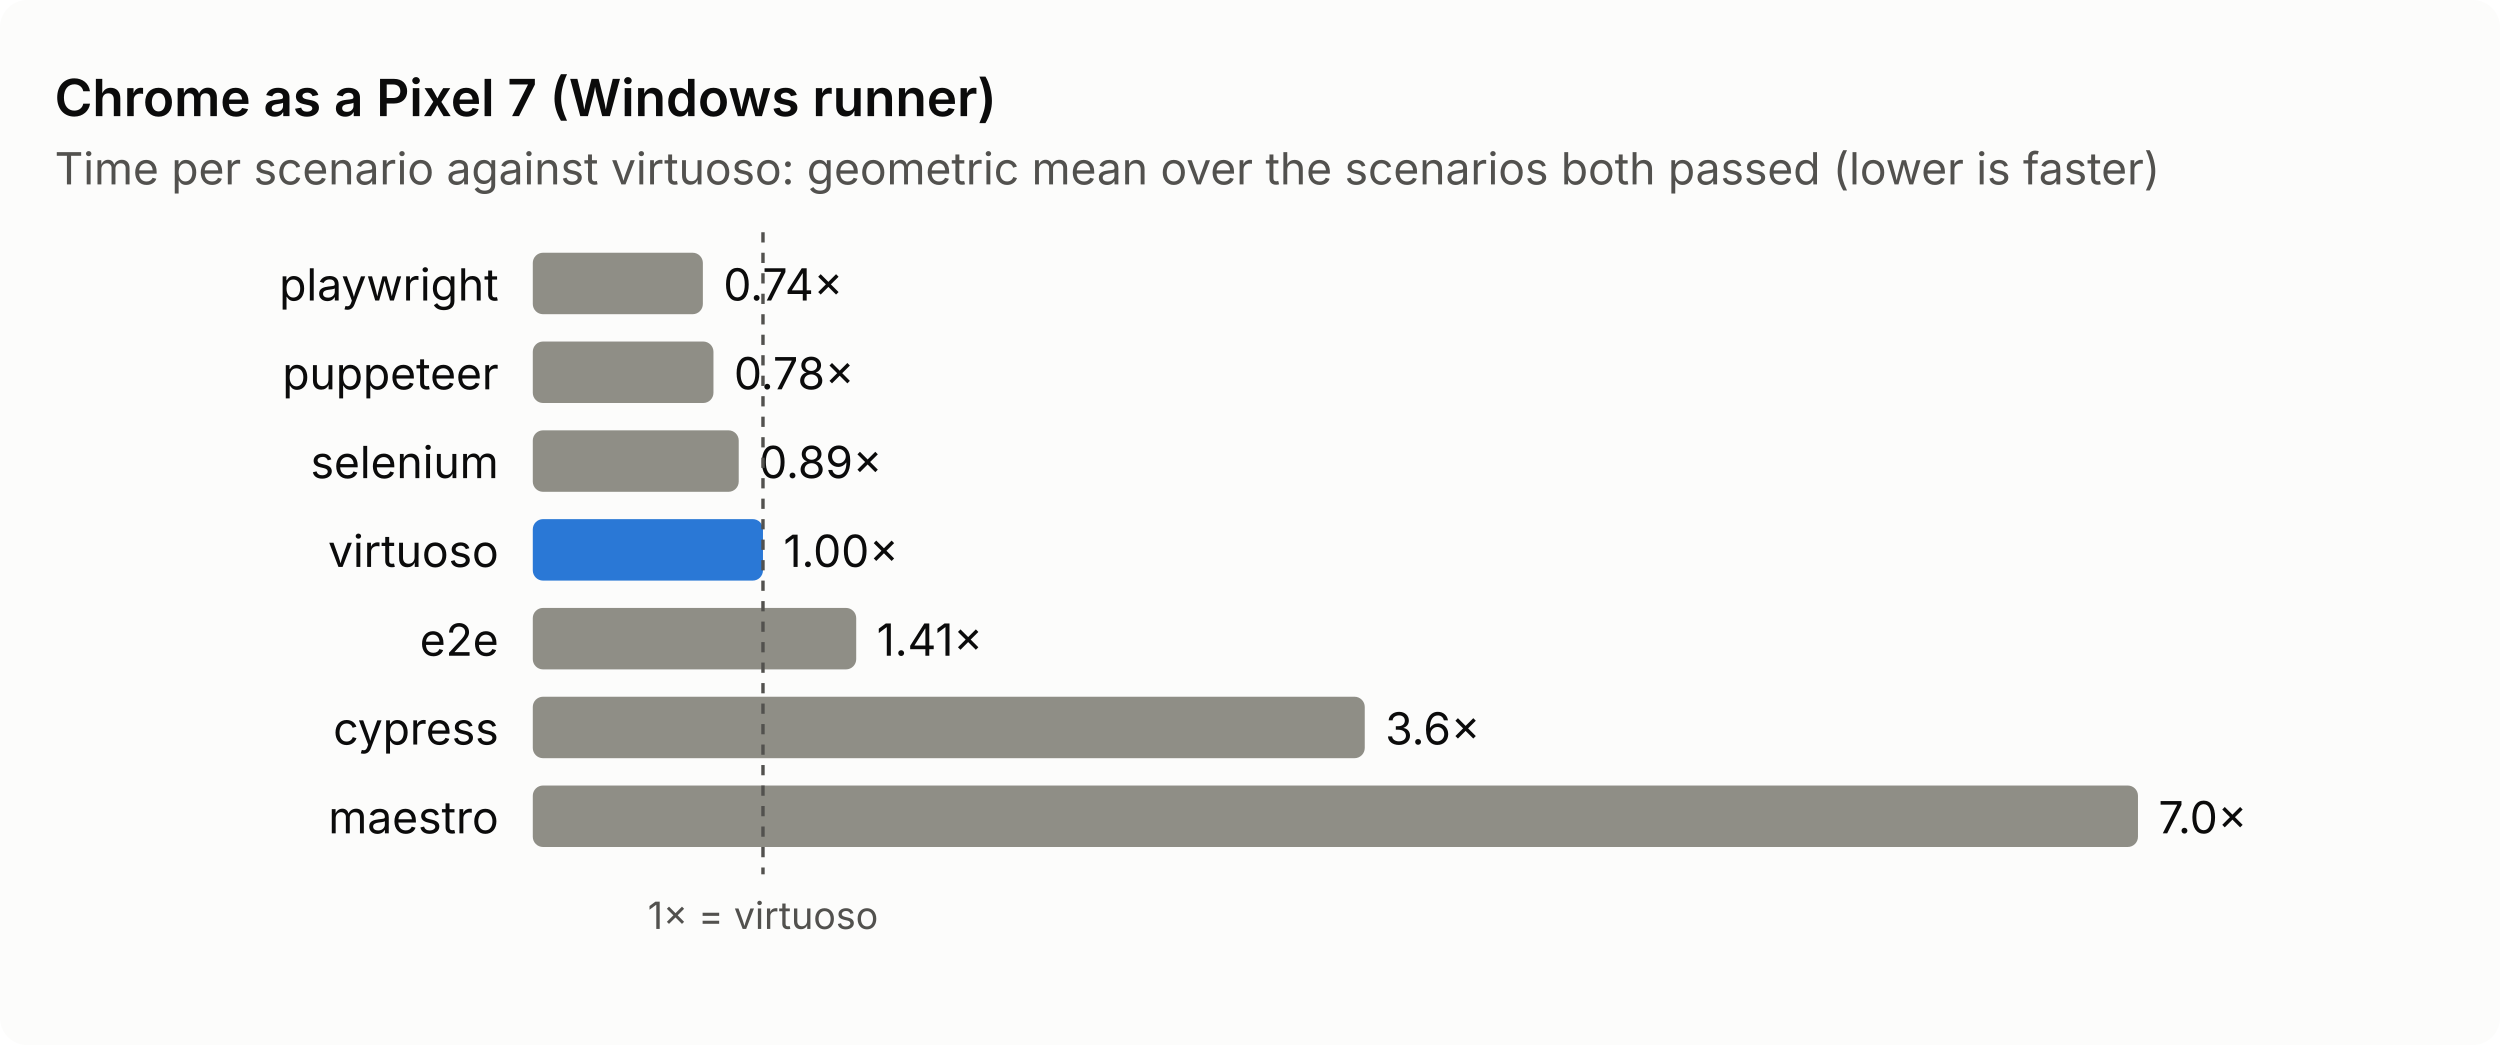
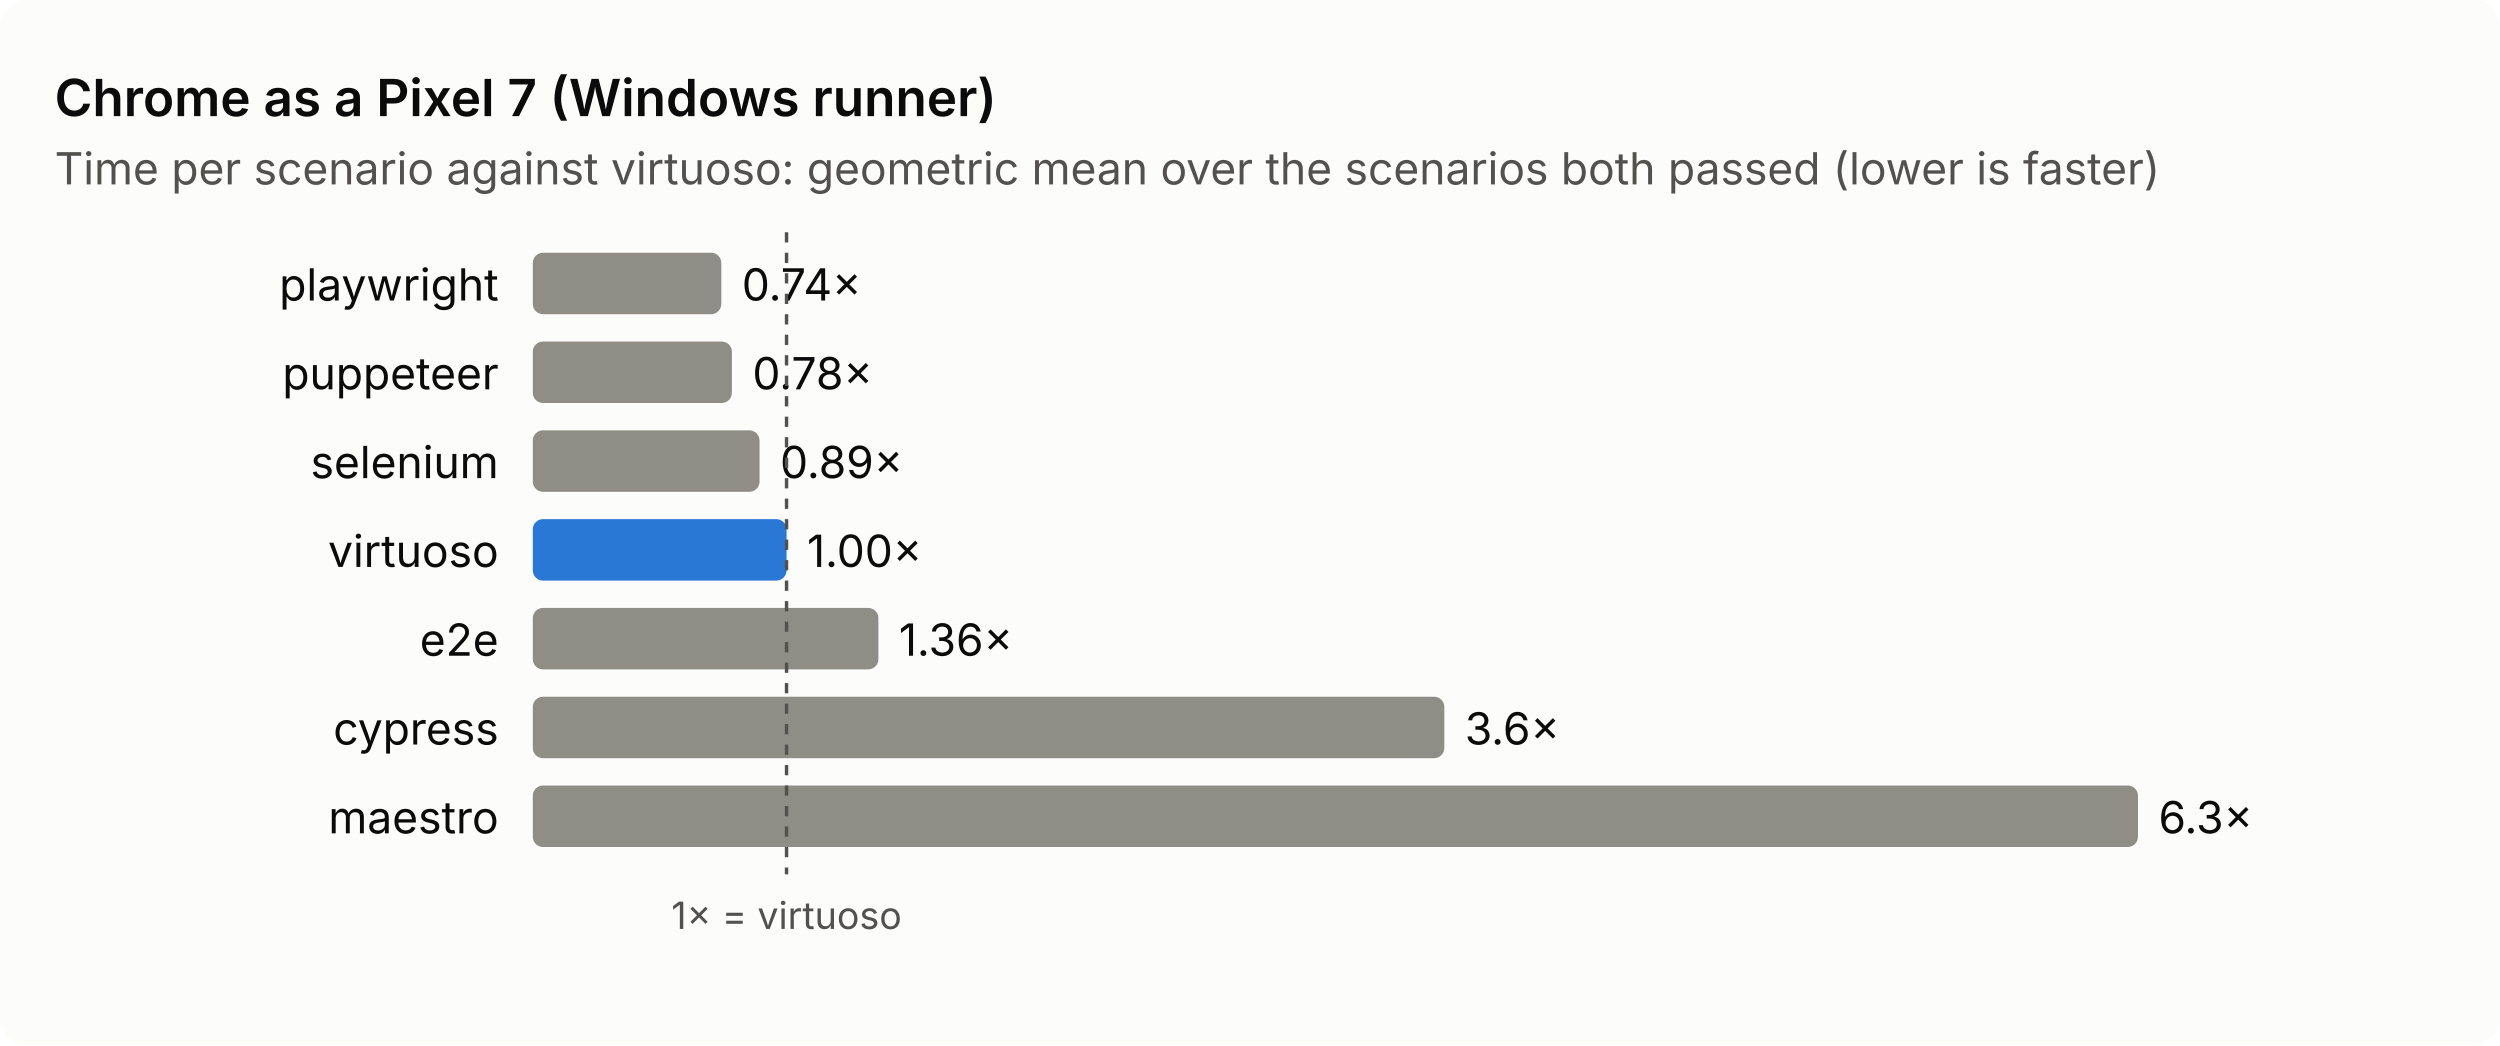
<svg xmlns="http://www.w3.org/2000/svg" viewBox="0 0 732 306" width="732" height="306" role="img" aria-label="Chrome as a Pixel 7 (Windows runner): time per scenario against virtuoso">
  <style>text{font:13px system-ui,-apple-system,'Segoe UI',sans-serif;fill:#0b0b0b}.sub,.axis{fill:#52514e}.axis{font-size:11px}.title{font-size:15px;font-weight:600}.bg{fill:#fcfcfb}.bar{fill:#8f8e86}.base{fill:#2a78d6}.ref{stroke:#52514e;stroke-dasharray:3 3}@media (prefers-color-scheme: dark){.bg{fill:#1a1a19}text{fill:#f0efec}.sub,.axis{fill:#c3c2b7}.base{fill:#3987e5}.ref{stroke:#c3c2b7}}</style>
  <rect class="bg" width="732" height="306" rx="8" />
  <text class="title" x="16" y="34.0">Chrome as a Pixel 7 (Windows runner)</text>
  <text class="sub" x="16" y="54.0">Time per scenario against virtuoso: geometric mean over the scenarios both passed (lower is faster)</text>
  <text x="146.0" y="88.0" text-anchor="end">playwright</text>
-   <rect class="bar" x="156" y="74.0" width="49.8" height="18" rx="3" />
-   <text x="211.8" y="88.0">0.74×</text>
+   <rect class="bar" x="156" y="74.0" width="55.2" height="18" rx="3" />
+   <text x="217.2" y="88.0">0.74×</text>
  <text x="146.0" y="114.0" text-anchor="end">puppeteer</text>
-   <rect class="bar" x="156" y="100.0" width="52.9" height="18" rx="3" />
-   <text x="214.9" y="114.0">0.78×</text>
+   <rect class="bar" x="156" y="100.0" width="58.3" height="18" rx="3" />
+   <text x="220.3" y="114.0">0.78×</text>
  <text x="146.0" y="140.0" text-anchor="end">selenium</text>
-   <rect class="bar" x="156" y="126.0" width="60.3" height="18" rx="3" />
-   <text x="222.3" y="140.0">0.89×</text>
+   <rect class="bar" x="156" y="126.0" width="66.4" height="18" rx="3" />
+   <text x="228.4" y="140.0">0.89×</text>
  <text x="146.0" y="166.0" text-anchor="end">virtuoso</text>
-   <rect class="bar base" x="156" y="152.0" width="67.4" height="18" rx="3" />
-   <text x="229.4" y="166.0">1.00×</text>
+   <rect class="bar base" x="156" y="152.0" width="74.3" height="18" rx="3" />
+   <text x="236.3" y="166.0">1.00×</text>
  <text x="146.0" y="192.0" text-anchor="end">e2e</text>
-   <rect class="bar" x="156" y="178.0" width="94.7" height="18" rx="3" />
-   <text x="256.7" y="192.0">1.41×</text>
+   <rect class="bar" x="156" y="178.0" width="101.2" height="18" rx="3" />
+   <text x="263.2" y="192.0">1.36×</text>
  <text x="146.0" y="218.0" text-anchor="end">cypress</text>
-   <rect class="bar" x="156" y="204.0" width="243.6" height="18" rx="3" />
-   <text x="405.6" y="218.0">3.6×</text>
+   <rect class="bar" x="156" y="204.0" width="266.9" height="18" rx="3" />
+   <text x="428.9" y="218.0">3.6×</text>
  <text x="146.0" y="244.0" text-anchor="end">maestro</text>
  <rect class="bar" x="156" y="230.0" width="470.0" height="18" rx="3" />
-   <text x="632.0" y="244.0">7.0×</text>
-   <line class="ref" x1="223.4" y1="68.0" x2="223.4" y2="256.0" />
-   <text class="axis" x="223.4" y="272.0" text-anchor="middle">1× = virtuoso</text>
+   <text x="632.0" y="244.0">6.3×</text>
+   <line class="ref" x1="230.3" y1="68.0" x2="230.3" y2="256.0" />
+   <text class="axis" x="230.3" y="272.0" text-anchor="middle">1× = virtuoso</text>
</svg>
